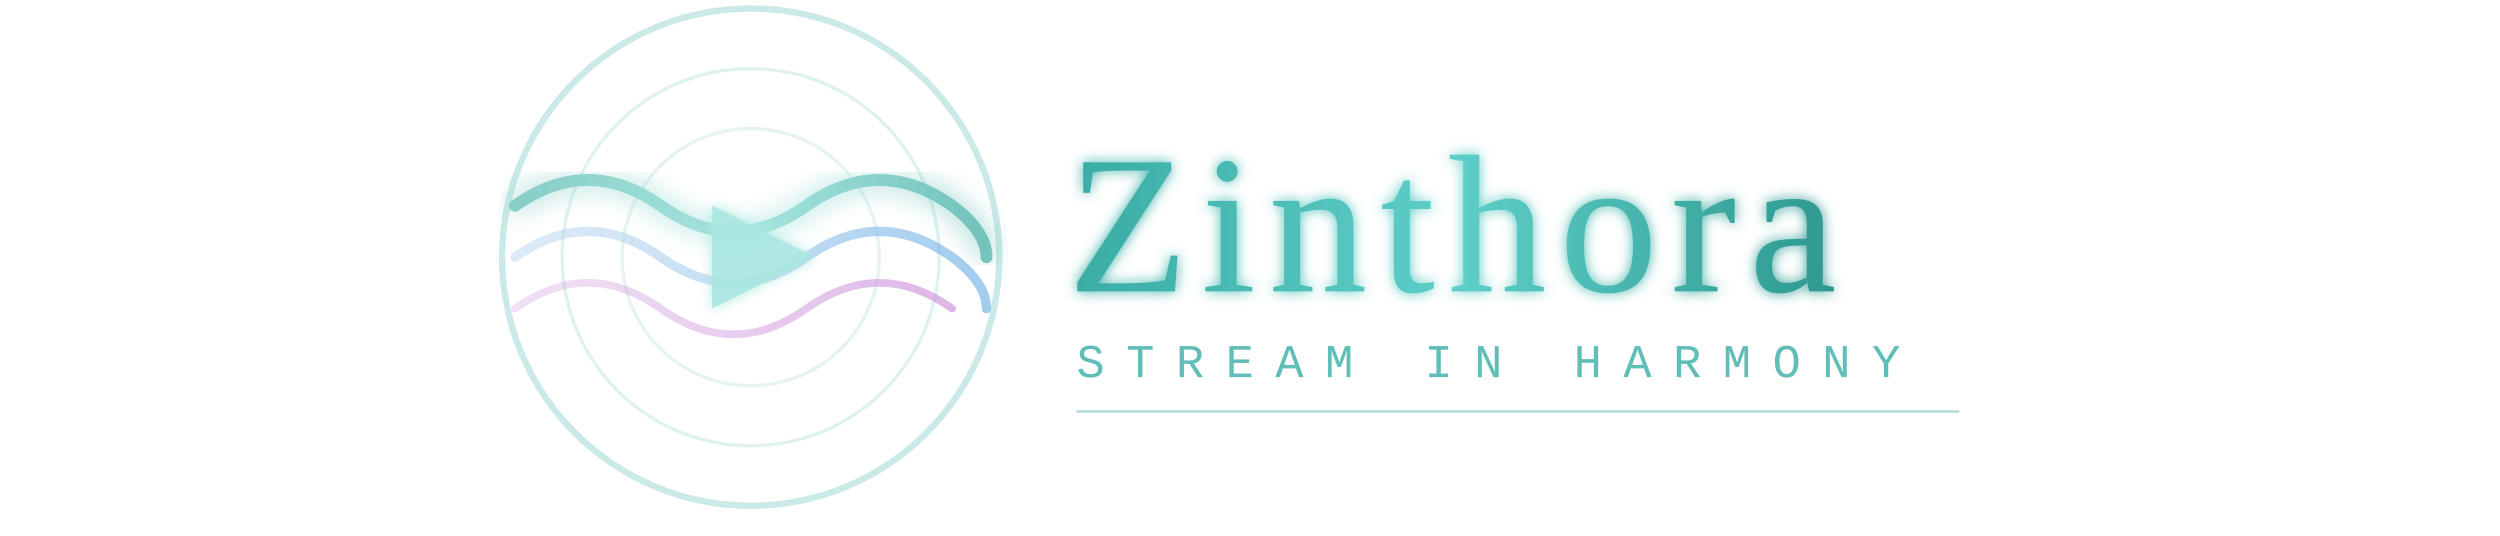
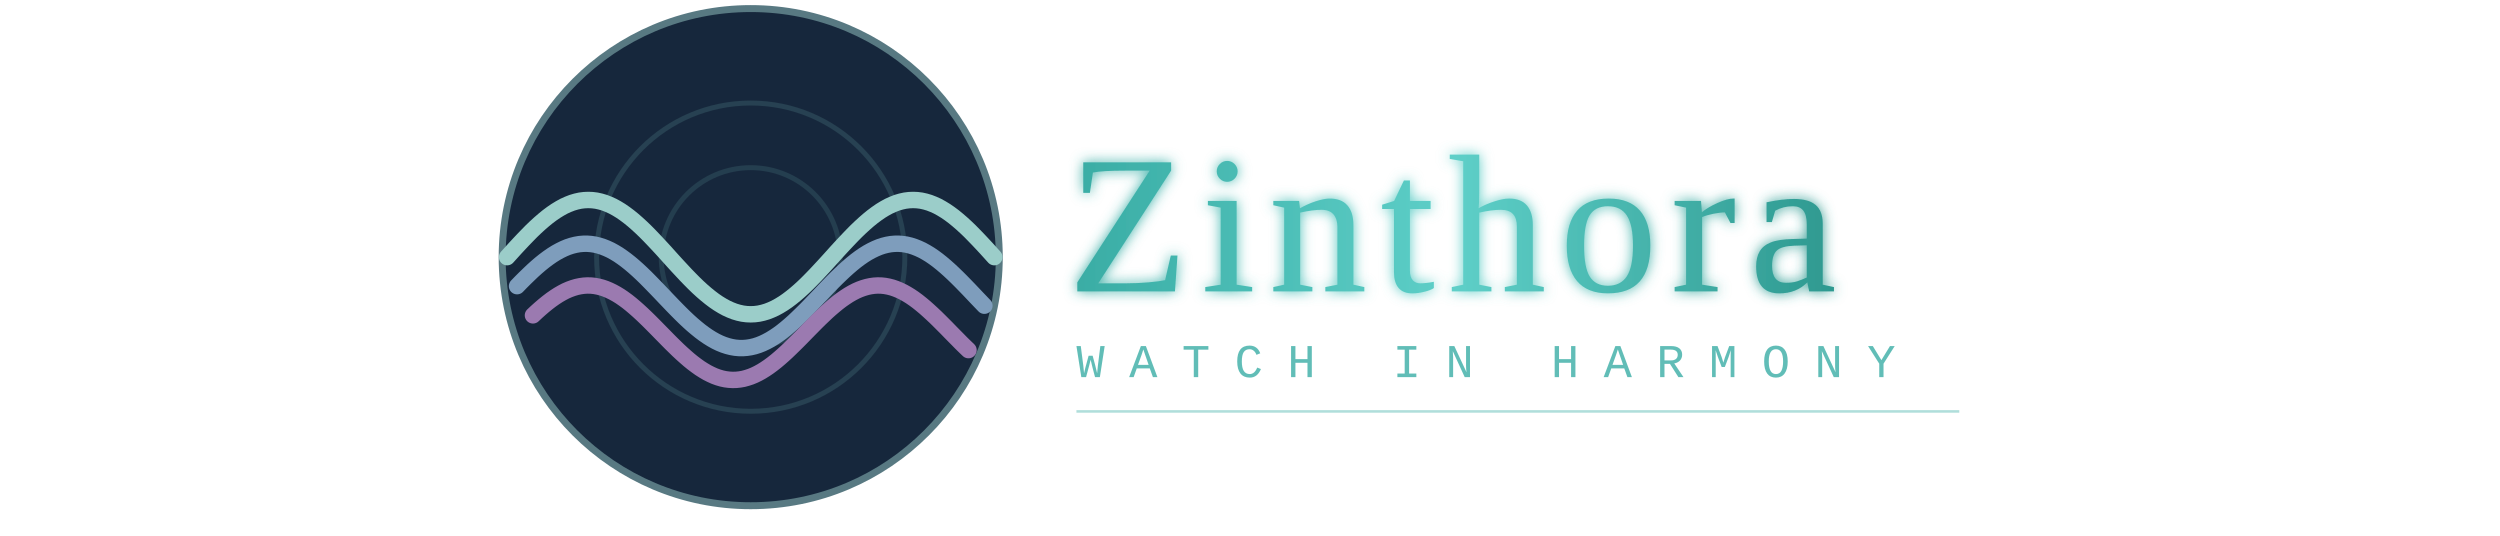
<svg xmlns="http://www.w3.org/2000/svg" viewBox="11 25 355 125" width="700" height="150">
  <defs>
-     <linearGradient id="bgGrad" x1="0%" y1="0%" x2="100%" y2="100%">
-       <stop offset="0%" style="stop-color:#0d1b2a;stop-opacity:1" />
-       <stop offset="100%" style="stop-color:#1a2e45;stop-opacity:1" />
-     </linearGradient>
-     <linearGradient id="waveGrad1" x1="0%" y1="0%" x2="100%" y2="0%">
-       <stop offset="0%" style="stop-color:#7ecac3;stop-opacity:0.9" />
-       <stop offset="50%" style="stop-color:#a8e6df;stop-opacity:1" />
-       <stop offset="100%" style="stop-color:#5ab8b0;stop-opacity:0.8" />
-     </linearGradient>
-     <linearGradient id="waveGrad2" x1="0%" y1="0%" x2="100%" y2="0%">
-       <stop offset="0%" style="stop-color:#b8d4f0;stop-opacity:0.6" />
-       <stop offset="100%" style="stop-color:#7eb8e8;stop-opacity:0.9" />
-     </linearGradient>
-     <linearGradient id="waveGrad3" x1="0%" y1="0%" x2="100%" y2="0%">
-       <stop offset="0%" style="stop-color:#d4a8e0;stop-opacity:0.5" />
-       <stop offset="100%" style="stop-color:#c47ed4;stop-opacity:0.8" />
-     </linearGradient>
    <linearGradient id="textGrad" x1="0%" y1="0%" x2="100%" y2="0%">
      <stop offset="0%" style="stop-color:#3aada5" />
      <stop offset="50%" style="stop-color:#5ecfc8" />
      <stop offset="100%" style="stop-color:#2e9990" />
    </linearGradient>
-     <filter id="glow">
-       <feGaussianBlur stdDeviation="3" result="coloredBlur" />
-       <feMerge>
-         <feMergeNode in="coloredBlur" />
-         <feMergeNode in="SourceGraphic" />
-       </feMerge>
-     </filter>
    <filter id="softGlow">
      <feGaussianBlur stdDeviation="1.5" result="coloredBlur" />
      <feMerge>
        <feMergeNode in="coloredBlur" />
        <feMergeNode in="SourceGraphic" />
      </feMerge>
    </filter>
-     <clipPath id="iconClip">
-       <circle cx="72" cy="85" r="60" />
-     </clipPath>
  </defs>
-   <circle cx="72" cy="85" r="58" fill="none" />
-   <circle cx="72" cy="85" r="58" fill="none" stroke="#7ecac3" stroke-width="1.5" opacity="0.4" />
-   <circle cx="72" cy="85" r="44" fill="none" stroke="#7ecac3" stroke-width="0.8" opacity="0.25" />
-   <circle cx="72" cy="85" r="30" fill="none" stroke="#7ecac3" stroke-width="0.8" opacity="0.2" />
-   <path d="M 17 73 Q 34 61 51 73 Q 68 85 85 73 Q 102 61 119 73 Q 127 79 127 85" fill="none" stroke="url(#waveGrad1)" stroke-width="2.8" stroke-linecap="round" filter="url(#glow)" clip-path="url(#iconClip)" />
-   <path d="M 17 85 Q 34 73 51 85 Q 68 97 85 85 Q 102 73 119 85 Q 127 91 127 97" fill="none" stroke="url(#waveGrad2)" stroke-width="2.2" stroke-linecap="round" opacity="0.8" clip-path="url(#iconClip)" />
-   <path d="M 17 97 Q 34 85 51 97 Q 68 109 85 97 Q 102 85 119 97" fill="none" stroke="url(#waveGrad3)" stroke-width="1.8" stroke-linecap="round" opacity="0.7" clip-path="url(#iconClip)" />
-   <polygon points="63,73 63,97 87,85" fill="#a8e6df" opacity="0.92" filter="url(#softGlow)" />
+   <circle cx="72" cy="85" r="58" fill="#16273c" />
+   <circle cx="72" cy="85" r="35.96" fill="none" stroke="#7ecac3" stroke-width="1.16" opacity="0.16" />
+   <circle cx="72" cy="85" r="20.88" fill="none" stroke="#7ecac3" stroke-width="1.16" opacity="0.14" />
+   <circle cx="72" cy="85" r="58" fill="none" stroke="#587982" stroke-width="1.62" />
+   <path d="M 15.16 85.00 L 16.11 83.95 L 17.05 82.91 L 18.00 81.89 L 18.95 80.88 L 19.90 79.90 L 20.84 78.94 L 21.79 78.03 L 22.74 77.16 L 23.69 76.34 L 24.63 75.57 L 25.58 74.86 L 26.53 74.21 L 27.48 73.63 L 28.42 73.11 L 29.37 72.68 L 30.32 72.31 L 31.26 72.03 L 32.21 71.82 L 33.16 71.70 L 34.11 71.66 L 35.05 71.70 L 36.00 71.82 L 36.95 72.03 L 37.90 72.31 L 38.84 72.68 L 39.79 73.11 L 40.74 73.63 L 41.69 74.21 L 42.63 74.86 L 43.58 75.57 L 44.53 76.34 L 45.47 77.16 L 46.42 78.03 L 47.37 78.94 L 48.32 79.90 L 49.26 80.88 L 50.21 81.89 L 51.16 82.91 L 52.11 83.95 L 53.05 85.00 L 54.00 86.05 L 54.95 87.09 L 55.90 88.11 L 56.84 89.12 L 57.79 90.10 L 58.74 91.06 L 59.68 91.97 L 60.63 92.84 L 61.58 93.66 L 62.53 94.43 L 63.47 95.14 L 64.42 95.79 L 65.37 96.37 L 66.32 96.89 L 67.26 97.32 L 68.21 97.69 L 69.16 97.97 L 70.11 98.18 L 71.05 98.30 L 72.00 98.34 L 72.95 98.30 L 73.89 98.18 L 74.84 97.97 L 75.79 97.69 L 76.74 97.32 L 77.68 96.89 L 78.63 96.37 L 79.58 95.79 L 80.53 95.14 L 81.47 94.43 L 82.42 93.66 L 83.37 92.84 L 84.32 91.97 L 85.26 91.06 L 86.21 90.10 L 87.16 89.12 L 88.10 88.11 L 89.05 87.09 L 90.00 86.05 L 90.95 85.00 L 91.89 83.95 L 92.84 82.91 L 93.79 81.89 L 94.74 80.88 L 95.68 79.90 L 96.63 78.94 L 97.58 78.03 L 98.53 77.16 L 99.47 76.34 L 100.42 75.57 L 101.37 74.86 L 102.31 74.21 L 103.26 73.63 L 104.21 73.11 L 105.16 72.68 L 106.10 72.31 L 107.05 72.03 L 108.00 71.82 L 108.95 71.70 L 109.89 71.66 L 110.84 71.70 L 111.79 71.82 L 112.74 72.03 L 113.68 72.31 L 114.63 72.68 L 115.58 73.11 L 116.52 73.63 L 117.47 74.21 L 118.42 74.86 L 119.37 75.57 L 120.31 76.34 L 121.26 77.16 L 122.21 78.03 L 123.16 78.94 L 124.10 79.90 L 125.05 80.88 L 126.00 81.89 L 126.95 82.91 L 127.89 83.95 L 128.84 85.00" fill="none" stroke="#9bcdc9" stroke-width="3.83" stroke-linecap="round" stroke-linejoin="round" />
+   <path d="M 17.48 91.77 L 18.39 90.83 L 19.30 89.92 L 20.21 89.04 L 21.11 88.18 L 22.02 87.36 L 22.93 86.58 L 23.84 85.85 L 24.75 85.17 L 25.66 84.54 L 26.57 83.97 L 27.48 83.47 L 28.38 83.03 L 29.29 82.65 L 30.20 82.35 L 31.11 82.12 L 32.02 81.96 L 32.93 81.88 L 33.84 81.87 L 34.74 81.94 L 35.65 82.08 L 36.56 82.30 L 37.47 82.59 L 38.38 82.95 L 39.29 83.37 L 40.20 83.87 L 41.11 84.42 L 42.01 85.04 L 42.92 85.71 L 43.83 86.43 L 44.74 87.20 L 45.65 88.01 L 46.56 88.86 L 47.47 89.74 L 48.37 90.65 L 49.28 91.58 L 50.19 92.52 L 51.10 93.47 L 52.01 94.43 L 52.92 95.38 L 53.83 96.33 L 54.74 97.26 L 55.64 98.17 L 56.55 99.06 L 57.46 99.92 L 58.37 100.74 L 59.28 101.51 L 60.19 102.25 L 61.10 102.93 L 62.00 103.55 L 62.91 104.12 L 63.82 104.63 L 64.73 105.07 L 65.64 105.44 L 66.55 105.74 L 67.46 105.97 L 68.37 106.13 L 69.27 106.21 L 70.18 106.22 L 71.09 106.15 L 72.00 106.01 L 72.91 105.80 L 73.82 105.51 L 74.73 105.15 L 75.63 104.72 L 76.54 104.23 L 77.45 103.67 L 78.36 103.06 L 79.27 102.39 L 80.18 101.66 L 81.09 100.89 L 82.00 100.08 L 82.90 99.23 L 83.81 98.35 L 84.72 97.45 L 85.63 96.52 L 86.54 95.57 L 87.45 94.62 L 88.36 93.67 L 89.26 92.71 L 90.17 91.77 L 91.08 90.83 L 91.99 89.92 L 92.90 89.04 L 93.81 88.18 L 94.72 87.36 L 95.63 86.58 L 96.53 85.85 L 97.44 85.17 L 98.35 84.54 L 99.26 83.97 L 100.17 83.47 L 101.08 83.03 L 101.99 82.65 L 102.89 82.35 L 103.80 82.12 L 104.71 81.96 L 105.62 81.88 L 106.53 81.87 L 107.44 81.94 L 108.35 82.08 L 109.26 82.30 L 110.16 82.59 L 111.07 82.95 L 111.98 83.37 L 112.89 83.87 L 113.80 84.42 L 114.71 85.04 L 115.62 85.71 L 116.52 86.43 L 117.43 87.20 L 118.34 88.01 L 119.25 88.86 L 120.16 89.74 L 121.07 90.65 L 121.98 91.58 L 122.89 92.52 L 123.79 93.47 L 124.70 94.43 L 125.61 95.38 L 126.52 96.33" fill="none" stroke="#7e9dbc" stroke-width="3.83" stroke-linecap="round" stroke-linejoin="round" />
+   <path d="M 21.19 98.58 L 22.04 97.78 L 22.89 97.02 L 23.73 96.30 L 24.58 95.61 L 25.43 94.96 L 26.27 94.37 L 27.12 93.82 L 27.97 93.33 L 28.81 92.89 L 29.66 92.52 L 30.51 92.21 L 31.35 91.96 L 32.20 91.78 L 33.05 91.66 L 33.89 91.61 L 34.74 91.63 L 35.59 91.72 L 36.43 91.88 L 37.28 92.10 L 38.13 92.39 L 38.97 92.74 L 39.82 93.15 L 40.67 93.62 L 41.52 94.14 L 42.36 94.72 L 43.21 95.34 L 44.06 96.02 L 44.90 96.73 L 45.75 97.48 L 46.60 98.26 L 47.44 99.06 L 48.29 99.89 L 49.14 100.74 L 49.98 101.59 L 50.83 102.46 L 51.68 103.32 L 52.52 104.18 L 53.37 105.04 L 54.22 105.87 L 55.06 106.69 L 55.91 107.48 L 56.76 108.24 L 57.60 108.97 L 58.45 109.66 L 59.30 110.30 L 60.14 110.90 L 60.99 111.44 L 61.84 111.94 L 62.69 112.37 L 63.53 112.75 L 64.38 113.06 L 65.23 113.31 L 66.07 113.49 L 66.92 113.60 L 67.77 113.65 L 68.61 113.63 L 69.46 113.54 L 70.31 113.39 L 71.15 113.16 L 72.00 112.88 L 72.85 112.53 L 73.69 112.12 L 74.54 111.65 L 75.39 111.12 L 76.23 110.55 L 77.08 109.92 L 77.93 109.25 L 78.77 108.54 L 79.62 107.79 L 80.47 107.01 L 81.31 106.20 L 82.16 105.37 L 83.01 104.53 L 83.86 103.67 L 84.70 102.81 L 85.55 101.94 L 86.40 101.08 L 87.24 100.23 L 88.09 99.39 L 88.94 98.58 L 89.78 97.78 L 90.63 97.02 L 91.48 96.30 L 92.32 95.61 L 93.17 94.96 L 94.02 94.37 L 94.86 93.82 L 95.71 93.33 L 96.56 92.89 L 97.40 92.52 L 98.25 92.21 L 99.10 91.96 L 99.94 91.78 L 100.79 91.66 L 101.64 91.61 L 102.48 91.63 L 103.33 91.72 L 104.18 91.88 L 105.03 92.10 L 105.87 92.39 L 106.72 92.74 L 107.57 93.15 L 108.41 93.62 L 109.26 94.14 L 110.11 94.72 L 110.95 95.34 L 111.80 96.02 L 112.65 96.73 L 113.49 97.48 L 114.34 98.26 L 115.19 99.06 L 116.03 99.89 L 116.88 100.74 L 117.73 101.59 L 118.57 102.46 L 119.42 103.32 L 120.27 104.18 L 121.11 105.04 L 121.96 105.87 L 122.81 106.69" fill="none" stroke="#9b7ab0" stroke-width="3.83" stroke-linecap="round" stroke-linejoin="round" />
  <text x="146" y="93" font-family="Georgia, 'Times New Roman', serif" font-size="46" font-weight="400" letter-spacing="3" fill="url(#textGrad)" filter="url(#softGlow)">Zinthora</text>
-   <text x="148" y="113" font-family="'Courier New', monospace" font-size="11" letter-spacing="5" fill="#3aada5" opacity="0.8">STREAM IN HARMONY</text>
+   <text x="148" y="113" font-family="'Courier New', monospace" font-size="11" letter-spacing="5.7" fill="#3aada5" opacity="0.8">WATCH IN HARMONY</text>
  <line x1="148" y1="121" x2="354" y2="121" stroke="#3aada5" stroke-width="0.6" opacity="0.4" />
</svg>
